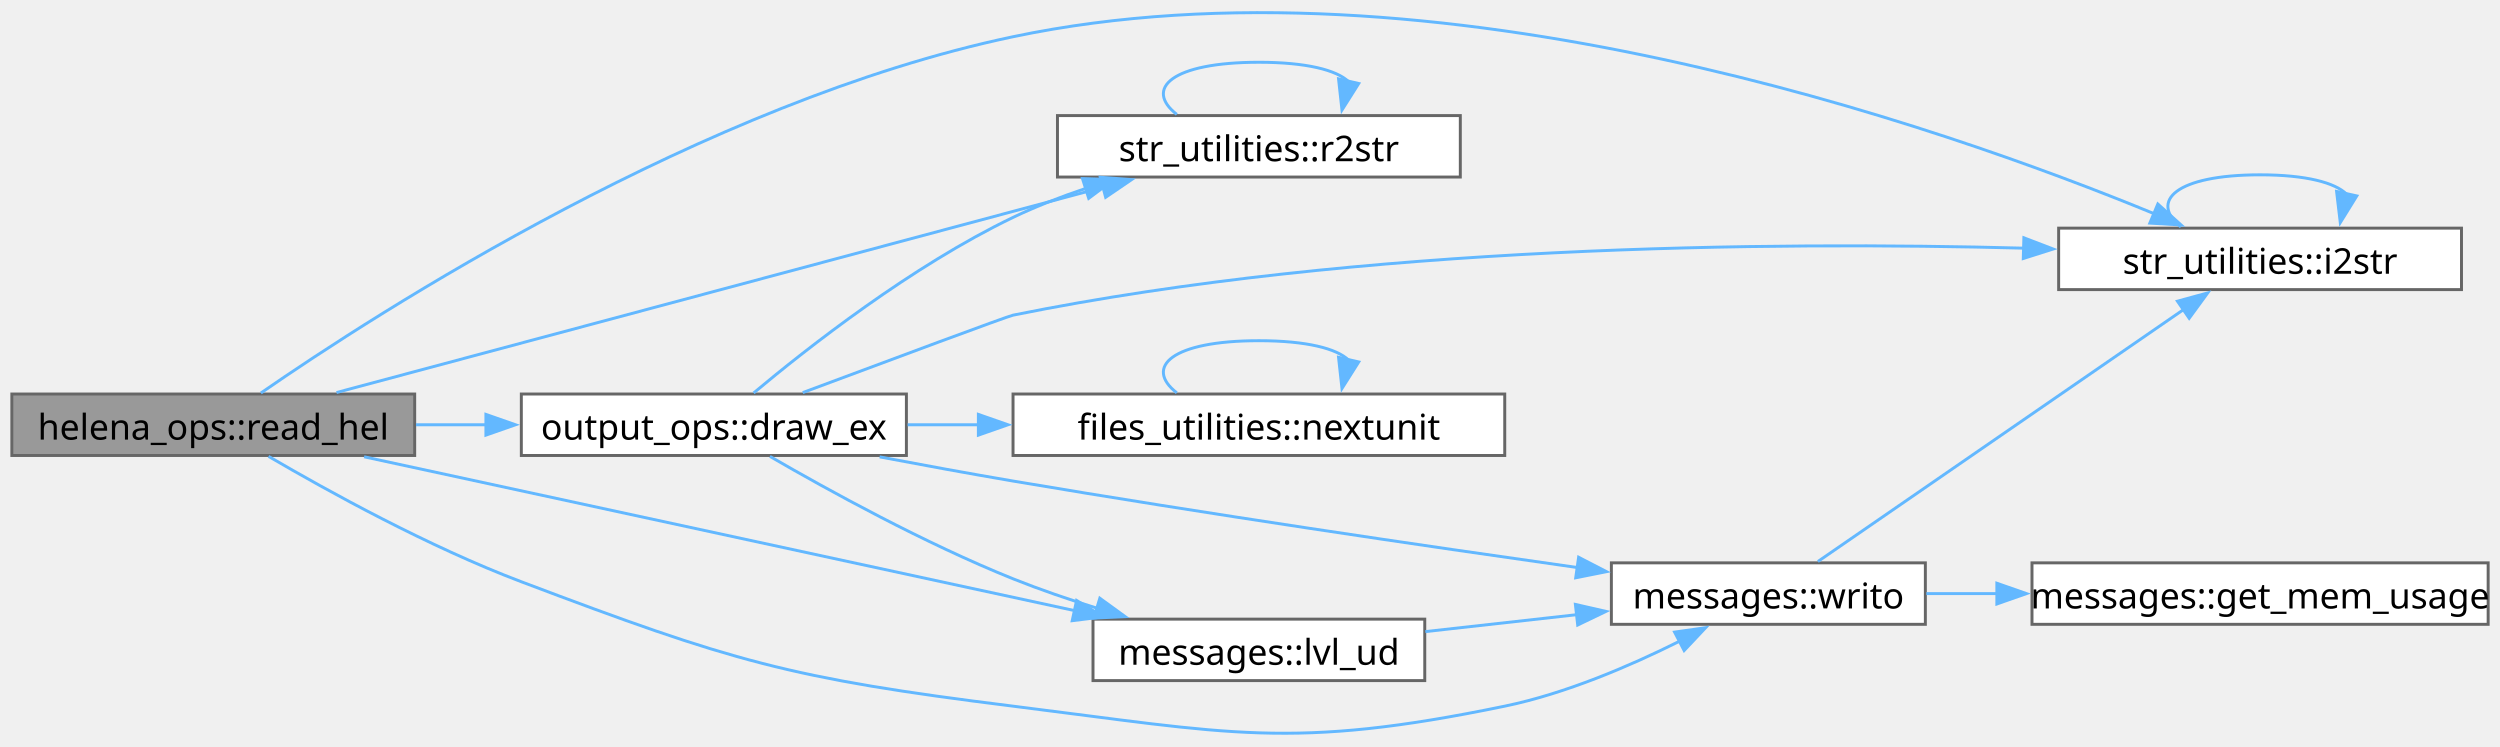
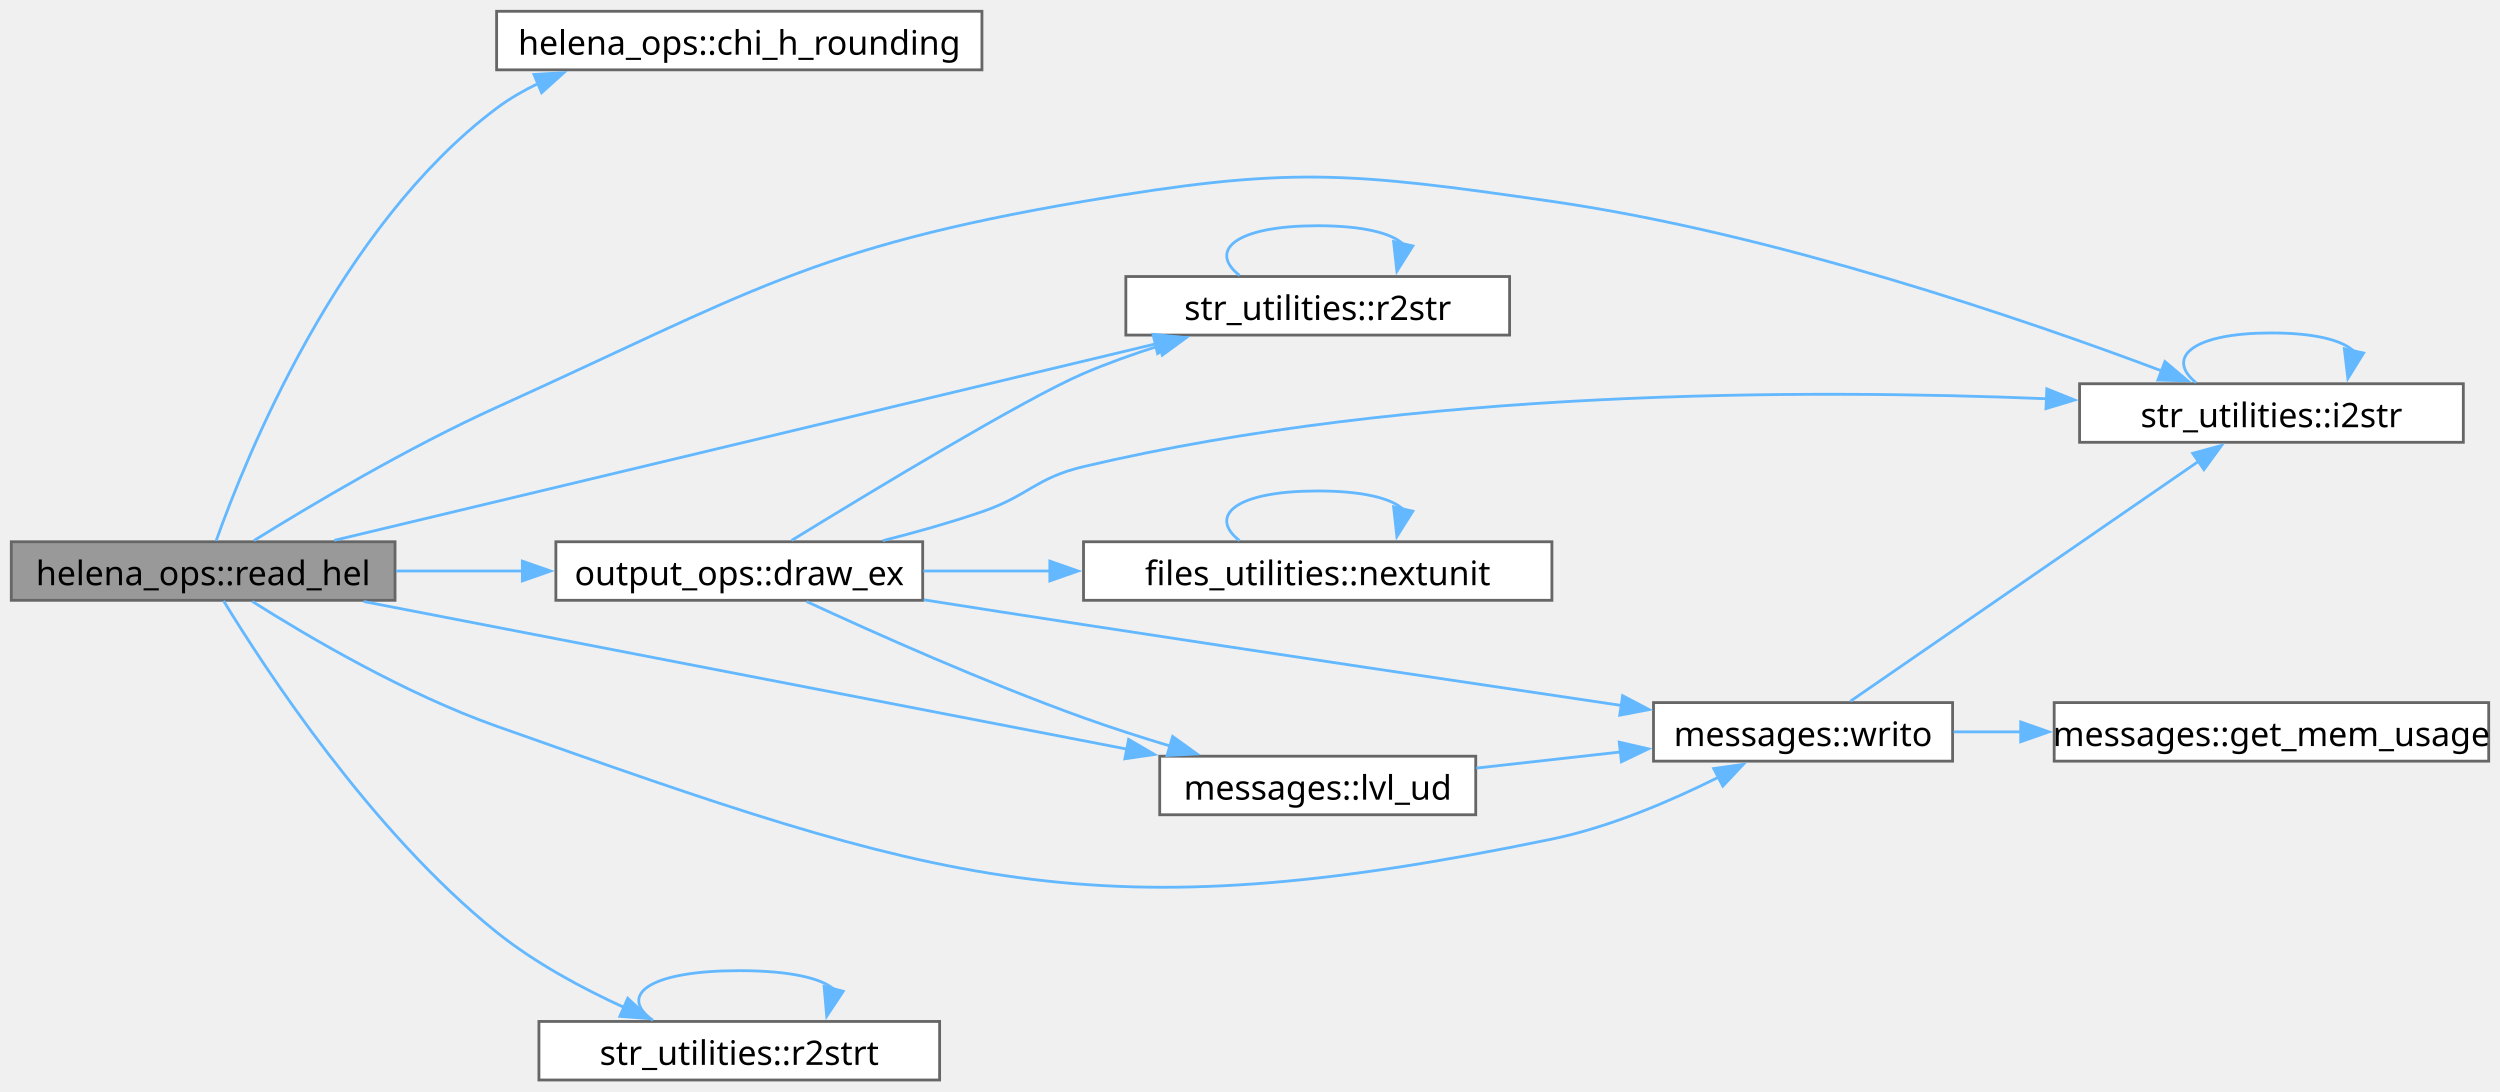
- <svg xmlns="http://www.w3.org/2000/svg" xmlns:xlink="http://www.w3.org/1999/xlink" width="844pt" height="252pt" viewBox="0.00 0.00 844.00 252.00">
-   <g id="graph0" class="graph" transform="scale(1 1) rotate(0) translate(4 247.78)">
+ <svg xmlns="http://www.w3.org/2000/svg" xmlns:xlink="http://www.w3.org/1999/xlink" width="886pt" height="387pt" viewBox="0.00 0.00 886.00 387.00">
+   <g id="graph0" class="graph" transform="scale(1 1) rotate(0) translate(4 382.75)">
    <g id="Node000001" class="node">
      <g id="a_Node000001">
        <a xlink:title="Reads the HELENA equilibrium data.">
-           <polygon fill="#999999" stroke="#666666" points="136,-114.76 0,-114.76 0,-94.01 136,-94.01 136,-114.76" />
-           <text xml:space="preserve" text-anchor="middle" x="68" y="-99.36" font-family="Ubuntu Mono" font-size="12.00">helena_ops::read_hel</text>
+           <polygon fill="#999999" stroke="#666666" points="136,-190.75 0,-190.75 0,-170 136,-170 136,-190.75" />
+           <text xml:space="preserve" text-anchor="middle" x="68" y="-175.35" font-family="Ubuntu Mono" font-size="12.00">helena_ops::read_hel</text>
        </a>
      </g>
    </g>
    <g id="Node000002" class="node">
      <g id="a_Node000002">
-         <a xlink:href="namespaceoutput__ops.html#a50bfbb88cc91805469353c3ff47b3e2e" target="_top" xlink:title="Use external program to draw a plot.">
-           <polygon fill="white" stroke="#666666" points="302,-114.76 172,-114.76 172,-94.01 302,-94.01 302,-114.76" />
-           <text xml:space="preserve" text-anchor="middle" x="237" y="-99.36" font-family="Ubuntu Mono" font-size="12.00">output_ops::draw_ex</text>
+         <a xlink:href="namespacehelena__ops.html#a94c38247cd2a566c0ece79519e191ac9" target="_top" xlink:title="Largest deviation of HELENA's poloidal grid from the uniform grid that HELENA computes.">
+           <polygon fill="white" stroke="#666666" points="344,-378.75 172,-378.75 172,-358 344,-358 344,-378.75" />
+           <text xml:space="preserve" text-anchor="middle" x="258" y="-363.35" font-family="Ubuntu Mono" font-size="12.00">helena_ops::chi_h_rounding</text>
        </a>
      </g>
    </g>
    <g id="edge1_Node000001_Node000002" class="edge">
      <g id="a_edge1_Node000001_Node000002">
        <a xlink:title=" ">
-           <path fill="none" stroke="#63b8ff" d="M136.44,-104.38C144.23,-104.38 152.21,-104.38 160.1,-104.38" />
-           <polygon fill="#63b8ff" stroke="#63b8ff" points="160.04,-107.88 170.04,-104.38 160.04,-100.88 160.04,-107.88" />
+           <path fill="none" stroke="#63b8ff" d="M72.6,-191.09C83.01,-220.39 116.02,-302.47 172,-344.38 176.56,-347.79 181.59,-350.72 186.86,-353.23" />
+           <polygon fill="#63b8ff" stroke="#63b8ff" points="185.24,-356.35 195.82,-356.99 187.95,-349.89 185.24,-356.35" />
        </a>
      </g>
    </g>
    <g id="Node000003" class="node">
      <g id="a_Node000003">
-         <a xlink:href="namespacestr__utilities.html#a0b97e51770725a3e98ed393d26681414" target="_top" xlink:title="Convert an integer to string.">
-           <polygon fill="white" stroke="#666666" points="827,-170.76 691,-170.76 691,-150.01 827,-150.01 827,-170.76" />
-           <text xml:space="preserve" text-anchor="middle" x="759" y="-155.36" font-family="Ubuntu Mono" font-size="12.00">str_utilities::i2str</text>
-         </a>
-       </g>
-     </g>
-     <g id="edge13_Node000001_Node000003" class="edge">
-       <g id="a_edge13_Node000001_Node000003">
-         <a xlink:title=" ">
-           <path fill="none" stroke="#63b8ff" d="M84.08,-115.1C123.45,-142.31 233.54,-213.43 338,-235.38 480.38,-265.31 651.52,-205.16 723.47,-175.54" />
-           <polygon fill="#63b8ff" stroke="#63b8ff" points="724.48,-178.91 732.36,-171.82 721.78,-172.46 724.48,-178.91" />
+         <a xlink:href="namespaceoutput__ops.html#a50bfbb88cc91805469353c3ff47b3e2e" target="_top" xlink:title="Use external program to draw a plot.">
+           <polygon fill="white" stroke="#666666" points="323,-190.75 193,-190.75 193,-170 323,-170 323,-190.75" />
+           <text xml:space="preserve" text-anchor="middle" x="258" y="-175.35" font-family="Ubuntu Mono" font-size="12.00">output_ops::draw_ex</text>
+         </a>
+       </g>
+     </g>
+     <g id="edge2_Node000001_Node000003" class="edge">
+       <g id="a_edge2_Node000001_Node000003">
+         <a xlink:title=" ">
+           <path fill="none" stroke="#63b8ff" d="M136.34,-180.38C150.95,-180.38 166.5,-180.38 181.4,-180.38" />
+           <polygon fill="#63b8ff" stroke="#63b8ff" points="181.13,-183.88 191.13,-180.38 181.13,-176.88 181.13,-183.88" />
        </a>
      </g>
    </g>
    <g id="Node000004" class="node">
      <g id="a_Node000004">
-         <a xlink:href="namespacemessages.html#a6e6bfb084063e4cc91ee86e542043302" target="_top" xlink:title="Increases/decreases lvl of output.">
-           <polygon fill="white" stroke="#666666" points="477,-38.76 365,-38.76 365,-18.01 477,-18.01 477,-38.76" />
-           <text xml:space="preserve" text-anchor="middle" x="421" y="-23.36" font-family="Ubuntu Mono" font-size="12.00">messages::lvl_ud</text>
+         <a xlink:href="namespacestr__utilities.html#a0b97e51770725a3e98ed393d26681414" target="_top" xlink:title="Convert an integer to string.">
+           <polygon fill="white" stroke="#666666" points="869,-246.75 733,-246.75 733,-226 869,-226 869,-246.75" />
+           <text xml:space="preserve" text-anchor="middle" x="801" y="-231.35" font-family="Ubuntu Mono" font-size="12.00">str_utilities::i2str</text>
        </a>
      </g>
    </g>
    <g id="edge14_Node000001_Node000004" class="edge">
      <g id="a_edge14_Node000001_Node000004">
        <a xlink:title=" ">
-           <path fill="none" stroke="#63b8ff" d="M118.92,-93.57C182.12,-79.89 290.94,-56.33 359,-41.59" />
-           <polygon fill="#63b8ff" stroke="#63b8ff" points="359.46,-45.07 368.49,-39.54 357.98,-38.23 359.46,-45.07" />
+           <path fill="none" stroke="#63b8ff" d="M86.01,-191.18C106.05,-203.62 140.59,-224.15 172,-238.38 261.25,-278.79 283.42,-294.92 380,-311.38 452.73,-323.77 472.98,-321.93 546,-311.38 624.74,-299.99 713.07,-269.74 762.06,-251.32" />
+           <polygon fill="#63b8ff" stroke="#63b8ff" points="763.25,-254.61 771.35,-247.78 760.76,-248.07 763.25,-254.61" />
        </a>
      </g>
    </g>
    <g id="Node000005" class="node">
      <g id="a_Node000005">
+         <a xlink:href="namespacemessages.html#a6e6bfb084063e4cc91ee86e542043302" target="_top" xlink:title="Increases/decreases lvl of output.">
+           <polygon fill="white" stroke="#666666" points="519,-114.75 407,-114.75 407,-94 519,-94 519,-114.75" />
+           <text xml:space="preserve" text-anchor="middle" x="463" y="-99.35" font-family="Ubuntu Mono" font-size="12.00">messages::lvl_ud</text>
+         </a>
+       </g>
+     </g>
+     <g id="edge15_Node000001_Node000005" class="edge">
+       <g id="a_edge15_Node000001_Node000005">
+         <a xlink:title=" ">
+           <path fill="none" stroke="#63b8ff" d="M124.89,-169.57C196.29,-155.76 319.7,-131.89 395.75,-117.19" />
+           <polygon fill="#63b8ff" stroke="#63b8ff" points="395.98,-120.71 405.13,-115.37 394.65,-113.83 395.98,-120.71" />
+         </a>
+       </g>
+     </g>
+     <g id="Node000006" class="node">
+       <g id="a_Node000006">
        <a xlink:href="namespacemessages.html#aa4a8d01563e92558e8a0875b075ec54c" target="_top" xlink:title="Write output to file identified by output_i.">
-           <polygon fill="white" stroke="#666666" points="646,-57.76 540,-57.76 540,-37.01 646,-37.01 646,-57.76" />
-           <text xml:space="preserve" text-anchor="middle" x="593" y="-42.36" font-family="Ubuntu Mono" font-size="12.00">messages::writo</text>
-         </a>
-       </g>
-     </g>
-     <g id="edge16_Node000001_Node000005" class="edge">
-       <g id="a_edge16_Node000001_Node000005">
-         <a xlink:title=" ">
-           <path fill="none" stroke="#63b8ff" d="M86.66,-93.71C106.74,-81.97 140.77,-63.19 172,-51.38 243.18,-24.47 262.48,-18.79 338,-9.38 411.21,-0.26 431.75,5.55 504,-9.38 524.59,-13.64 546.29,-22.95 562.98,-31.29" />
-           <polygon fill="#63b8ff" stroke="#63b8ff" points="561.34,-34.38 571.83,-35.87 564.56,-28.16 561.34,-34.38" />
+           <polygon fill="white" stroke="#666666" points="688,-133.75 582,-133.75 582,-113 688,-113 688,-133.75" />
+           <text xml:space="preserve" text-anchor="middle" x="635" y="-118.35" font-family="Ubuntu Mono" font-size="12.00">messages::writo</text>
+         </a>
+       </g>
+     </g>
+     <g id="edge19_Node000001_Node000006" class="edge">
+       <g id="a_edge19_Node000001_Node000006">
+         <a xlink:title=" ">
+           <path fill="none" stroke="#63b8ff" d="M85.41,-169.6C105.16,-157.11 139.7,-136.81 172,-125.38 329.59,-69.59 382.29,-51.54 546,-85.38 566.59,-89.63 588.29,-98.94 604.98,-107.28" />
+           <polygon fill="#63b8ff" stroke="#63b8ff" points="603.34,-110.37 613.83,-111.86 606.56,-104.15 603.34,-110.37" />
+         </a>
+       </g>
+     </g>
+     <g id="Node000009" class="node">
+       <g id="a_Node000009">
+         <a xlink:href="namespacestr__utilities.html#a92ac6c0af1979df094de1caddd28ade0" target="_top" xlink:title="Convert a real (double) to string.">
+           <polygon fill="white" stroke="#666666" points="531,-284.75 395,-284.75 395,-264 531,-264 531,-284.75" />
+           <text xml:space="preserve" text-anchor="middle" x="463" y="-269.35" font-family="Ubuntu Mono" font-size="12.00">str_utilities::r2str</text>
+         </a>
+       </g>
+     </g>
+     <g id="edge16_Node000001_Node000009" class="edge">
+       <g id="a_edge16_Node000001_Node000009">
+         <a xlink:title=" ">
+           <path fill="none" stroke="#63b8ff" d="M114.47,-191.25C186.59,-208.5 327.06,-242.1 405.53,-260.87" />
+           <polygon fill="#63b8ff" stroke="#63b8ff" points="404.63,-264.25 415.17,-263.17 406.26,-257.44 404.63,-264.25" />
+         </a>
+       </g>
+     </g>
+     <g id="Node000010" class="node">
+       <g id="a_Node000010">
+         <a xlink:href="namespacestr__utilities.html#ac778d706b2e021672618939ab58fdd32" target="_top" xlink:title="Convert a real (double) to string.">
+           <polygon fill="white" stroke="#666666" points="329,-20.75 187,-20.75 187,0 329,0 329,-20.75" />
+           <text xml:space="preserve" text-anchor="middle" x="258" y="-5.35" font-family="Ubuntu Mono" font-size="12.00">str_utilities::r2strt</text>
+         </a>
+       </g>
+     </g>
+     <g id="edge17_Node000001_Node000010" class="edge">
+       <g id="a_edge17_Node000001_Node000010">
+         <a xlink:title=" ">
+           <path fill="none" stroke="#63b8ff" d="M75.24,-169.8C89.67,-146.12 127.5,-88.07 172,-52.38 185.56,-41.5 202.4,-32.44 217.51,-25.56" />
+           <polygon fill="#63b8ff" stroke="#63b8ff" points="218.47,-28.96 226.24,-21.76 215.67,-22.55 218.47,-28.96" />
+         </a>
+       </g>
+     </g>
+     <g id="edge3_Node000003_Node000004" class="edge">
+       <g id="a_edge3_Node000003_Node000004">
+         <a xlink:title=" ">
+           <path fill="none" stroke="#63b8ff" d="M308.87,-191.14C320.51,-194.08 332.78,-197.53 344,-201.38 360.56,-207.05 362.96,-213.35 380,-217.38 496.48,-244.86 636.04,-244.93 721.34,-241.43" />
+           <polygon fill="#63b8ff" stroke="#63b8ff" points="721.4,-244.93 731.24,-240.99 721.1,-237.94 721.4,-244.93" />
+         </a>
+       </g>
+     </g>
+     <g id="edge5_Node000003_Node000005" class="edge">
+       <g id="a_edge5_Node000003_Node000005">
+         <a xlink:title=" ">
+           <path fill="none" stroke="#63b8ff" d="M281.86,-169.56C305.95,-158.41 345.15,-140.91 380,-128.38 389.84,-124.84 400.48,-121.42 410.73,-118.34" />
+           <polygon fill="#63b8ff" stroke="#63b8ff" points="411.59,-121.74 420.2,-115.56 409.61,-115.02 411.59,-121.74" />
+         </a>
+       </g>
+     </g>
+     <g id="edge13_Node000003_Node000006" class="edge">
+       <g id="a_edge13_Node000003_Node000006">
+         <a xlink:title=" ">
+           <path fill="none" stroke="#63b8ff" d="M323.35,-170.18C341.65,-167.31 361.61,-164.19 380,-161.38 444.94,-151.42 519.28,-140.33 570.68,-132.72" />
+           <polygon fill="#63b8ff" stroke="#63b8ff" points="571.06,-136.2 580.43,-131.27 570.03,-129.28 571.06,-136.2" />
        </a>
      </g>
    </g>
    <g id="Node000008" class="node">
      <g id="a_Node000008">
-         <a xlink:href="namespacestr__utilities.html#a92ac6c0af1979df094de1caddd28ade0" target="_top" xlink:title="Convert a real (double) to string.">
-           <polygon fill="white" stroke="#666666" points="489,-208.76 353,-208.76 353,-188.01 489,-188.01 489,-208.76" />
-           <text xml:space="preserve" text-anchor="middle" x="421" y="-193.36" font-family="Ubuntu Mono" font-size="12.00">str_utilities::r2str</text>
-         </a>
-       </g>
-     </g>
-     <g id="edge15_Node000001_Node000008" class="edge">
-       <g id="a_edge15_Node000001_Node000008">
-         <a xlink:title=" ">
-           <path fill="none" stroke="#63b8ff" d="M109.61,-115.26C173.76,-132.44 298.45,-165.83 368.7,-184.64" />
-           <polygon fill="#63b8ff" stroke="#63b8ff" points="367.46,-187.94 378.03,-187.14 369.27,-181.17 367.46,-187.94" />
-         </a>
-       </g>
-     </g>
-     <g id="edge2_Node000002_Node000003" class="edge">
-       <g id="a_edge2_Node000002_Node000003">
-         <a xlink:title=" ">
-           <path fill="none" stroke="#63b8ff" d="M267.01,-115.24C295.87,-126.02 336.15,-141.01 338,-141.38 455.13,-165.1 594.23,-166.25 679.29,-164" />
-           <polygon fill="#63b8ff" stroke="#63b8ff" points="679.26,-167.5 689.15,-163.71 679.06,-160.51 679.26,-167.5" />
-         </a>
-       </g>
-     </g>
-     <g id="edge4_Node000002_Node000004" class="edge">
-       <g id="a_edge4_Node000002_Node000004">
-         <a xlink:title=" ">
-           <path fill="none" stroke="#63b8ff" d="M255.93,-93.7C275.56,-82.32 308.22,-64.35 338,-52.38 347.1,-48.73 356.97,-45.36 366.6,-42.37" />
-           <polygon fill="#63b8ff" stroke="#63b8ff" points="367.3,-45.82 375.88,-39.6 365.29,-39.11 367.3,-45.82" />
-         </a>
-       </g>
-     </g>
-     <g id="edge12_Node000002_Node000005" class="edge">
-       <g id="a_edge12_Node000002_Node000005">
-         <a xlink:title=" ">
-           <path fill="none" stroke="#63b8ff" d="M292.95,-93.54C307.57,-90.77 323.37,-87.87 338,-85.38 402.78,-74.39 477.14,-63.46 528.59,-56.17" />
-           <polygon fill="#63b8ff" stroke="#63b8ff" points="528.94,-59.65 538.35,-54.79 527.96,-52.72 528.94,-59.65" />
+         <a xlink:href="namespacefiles__utilities.html#ac6066df405564ba2f5e3c4bba726c1f8" target="_top" xlink:title="Search for available new unit.">
+           <polygon fill="white" stroke="#666666" points="546,-190.75 380,-190.75 380,-170 546,-170 546,-190.75" />
+           <text xml:space="preserve" text-anchor="middle" x="463" y="-175.35" font-family="Ubuntu Mono" font-size="12.00">files_utilities::nextunit</text>
+         </a>
+       </g>
+     </g>
+     <g id="edge9_Node000003_Node000008" class="edge">
+       <g id="a_edge9_Node000003_Node000008">
+         <a xlink:title=" ">
+           <path fill="none" stroke="#63b8ff" d="M323.23,-180.38C337.62,-180.38 353.18,-180.38 368.49,-180.38" />
+           <polygon fill="#63b8ff" stroke="#63b8ff" points="368.06,-183.88 378.06,-180.38 368.06,-176.88 368.06,-183.88" />
+         </a>
+       </g>
+     </g>
+     <g id="edge11_Node000003_Node000009" class="edge">
+       <g id="a_edge11_Node000003_Node000009">
+         <a xlink:title=" ">
+           <path fill="none" stroke="#63b8ff" d="M276.54,-191.22C304.78,-208.56 359.25,-241.49 380,-250.38 388.53,-254.03 397.79,-257.33 406.91,-260.23" />
+           <polygon fill="#63b8ff" stroke="#63b8ff" points="405.88,-263.58 416.46,-263.13 407.91,-256.88 405.88,-263.58" />
+         </a>
+       </g>
+     </g>
+     <g id="edge4_Node000004_Node000004" class="edge">
+       <g id="a_edge4_Node000004_Node000004">
+         <a xlink:title=" ">
+           <path fill="none" stroke="#63b8ff" d="M774.25,-247.15C763.55,-255.81 772.47,-264.75 801,-264.75 816.6,-264.75 826.34,-262.08 830.21,-258.24" />
+           <polygon fill="#63b8ff" stroke="#63b8ff" points="833.66,-257.63 828.08,-248.62 826.83,-259.15 833.66,-257.63" />
+         </a>
+       </g>
+     </g>
+     <g id="edge6_Node000005_Node000006" class="edge">
+       <g id="a_edge6_Node000005_Node000006">
+         <a xlink:title=" ">
+           <path fill="none" stroke="#63b8ff" d="M519.19,-110.54C535.5,-112.37 553.48,-114.38 570.28,-116.25" />
+           <polygon fill="#63b8ff" stroke="#63b8ff" points="569.85,-119.73 580.18,-117.36 570.63,-112.77 569.85,-119.73" />
+         </a>
+       </g>
+     </g>
+     <g id="edge8_Node000006_Node000004" class="edge">
+       <g id="a_edge8_Node000006_Node000004">
+         <a xlink:title=" ">
+           <path fill="none" stroke="#63b8ff" d="M651.73,-134.21C680.33,-153.92 741.07,-195.77 775.27,-219.33" />
+           <polygon fill="#63b8ff" stroke="#63b8ff" points="773.1,-222.09 783.32,-224.88 777.07,-216.32 773.1,-222.09" />
        </a>
      </g>
    </g>
    <g id="Node000007" class="node">
      <g id="a_Node000007">
-         <a xlink:href="namespacefiles__utilities.html#ac6066df405564ba2f5e3c4bba726c1f8" target="_top" xlink:title="Search for available new unit.">
-           <polygon fill="white" stroke="#666666" points="504,-114.76 338,-114.76 338,-94.01 504,-94.01 504,-114.76" />
-           <text xml:space="preserve" text-anchor="middle" x="421" y="-99.36" font-family="Ubuntu Mono" font-size="12.00">files_utilities::nextunit</text>
-         </a>
-       </g>
-     </g>
-     <g id="edge8_Node000002_Node000007" class="edge">
-       <g id="a_edge8_Node000002_Node000007">
-         <a xlink:title=" ">
-           <path fill="none" stroke="#63b8ff" d="M302.42,-104.38C310.21,-104.38 318.28,-104.38 326.37,-104.38" />
-           <polygon fill="#63b8ff" stroke="#63b8ff" points="326.3,-107.88 336.3,-104.38 326.3,-100.88 326.3,-107.88" />
-         </a>
-       </g>
-     </g>
-     <g id="edge10_Node000002_Node000008" class="edge">
-       <g id="a_edge10_Node000002_Node000008">
-         <a xlink:title=" ">
-           <path fill="none" stroke="#63b8ff" d="M250.42,-115.11C268.54,-130.28 303.81,-157.96 338,-174.38 345.72,-178.09 354.12,-181.34 362.51,-184.16" />
-           <polygon fill="#63b8ff" stroke="#63b8ff" points="361.44,-187.49 372.03,-187.16 363.55,-180.82 361.44,-187.49" />
-         </a>
-       </g>
-     </g>
-     <g id="edge3_Node000003_Node000003" class="edge">
-       <g id="a_edge3_Node000003_Node000003">
-         <a xlink:title=" ">
-           <path fill="none" stroke="#63b8ff" d="M732.25,-171.15C721.55,-179.82 730.47,-188.76 759,-188.76 774.6,-188.76 784.34,-186.08 788.21,-182.24" />
-           <polygon fill="#63b8ff" stroke="#63b8ff" points="791.66,-181.64 786.08,-172.63 784.83,-183.15 791.66,-181.64" />
-         </a>
-       </g>
-     </g>
-     <g id="edge5_Node000004_Node000005" class="edge">
-       <g id="a_edge5_Node000004_Node000005">
-         <a xlink:title=" ">
-           <path fill="none" stroke="#63b8ff" d="M477.19,-34.55C493.5,-36.37 511.48,-38.38 528.28,-40.26" />
-           <polygon fill="#63b8ff" stroke="#63b8ff" points="527.85,-43.73 538.18,-41.37 528.63,-36.78 527.85,-43.73" />
-         </a>
-       </g>
-     </g>
-     <g id="edge7_Node000005_Node000003" class="edge">
-       <g id="a_edge7_Node000005_Node000003">
-         <a xlink:title=" ">
-           <path fill="none" stroke="#63b8ff" d="M609.73,-58.22C638.33,-77.93 699.07,-119.78 733.27,-143.34" />
-           <polygon fill="#63b8ff" stroke="#63b8ff" points="731.1,-146.1 741.32,-148.89 735.07,-140.33 731.1,-146.1" />
-         </a>
-       </g>
-     </g>
-     <g id="Node000006" class="node">
-       <g id="a_Node000006">
        <a xlink:href="namespacemessages.html#a82dddaab795b78b3d39e1ff1aab2f665" target="_top" xlink:title="Returns the memory usage in kilobytes.">
-           <polygon fill="white" stroke="#666666" points="836,-57.76 682,-57.76 682,-37.01 836,-37.01 836,-57.76" />
-           <text xml:space="preserve" text-anchor="middle" x="759" y="-42.36" font-family="Ubuntu Mono" font-size="12.00">messages::get_mem_usage</text>
-         </a>
-       </g>
-     </g>
-     <g id="edge6_Node000005_Node000006" class="edge">
-       <g id="a_edge6_Node000005_Node000006">
-         <a xlink:title=" ">
-           <path fill="none" stroke="#63b8ff" d="M646.34,-47.38C653.99,-47.38 662.03,-47.38 670.15,-47.38" />
-           <polygon fill="#63b8ff" stroke="#63b8ff" points="670.14,-50.88 680.14,-47.38 670.14,-43.88 670.14,-50.88" />
-         </a>
-       </g>
-     </g>
-     <g id="edge9_Node000007_Node000007" class="edge">
-       <g id="a_edge9_Node000007_Node000007">
-         <a xlink:title=" ">
-           <path fill="none" stroke="#63b8ff" d="M393.29,-115.15C382.2,-123.82 391.44,-132.76 421,-132.76 437.17,-132.76 447.26,-130.08 451.27,-126.24" />
-           <polygon fill="#63b8ff" stroke="#63b8ff" points="454.71,-125.59 449.05,-116.63 447.89,-127.16 454.71,-125.59" />
-         </a>
-       </g>
-     </g>
-     <g id="edge11_Node000008_Node000008" class="edge">
-       <g id="a_edge11_Node000008_Node000008">
-         <a xlink:title=" ">
-           <path fill="none" stroke="#63b8ff" d="M393.29,-209.15C382.2,-217.82 391.44,-226.76 421,-226.76 437.17,-226.76 447.26,-224.08 451.27,-220.24" />
-           <polygon fill="#63b8ff" stroke="#63b8ff" points="454.71,-219.59 449.05,-210.63 447.89,-221.16 454.71,-219.59" />
+           <polygon fill="white" stroke="#666666" points="878,-133.75 724,-133.75 724,-113 878,-113 878,-133.75" />
+           <text xml:space="preserve" text-anchor="middle" x="801" y="-118.35" font-family="Ubuntu Mono" font-size="12.00">messages::get_mem_usage</text>
+         </a>
+       </g>
+     </g>
+     <g id="edge7_Node000006_Node000007" class="edge">
+       <g id="a_edge7_Node000006_Node000007">
+         <a xlink:title=" ">
+           <path fill="none" stroke="#63b8ff" d="M688.34,-123.38C695.99,-123.38 704.03,-123.38 712.15,-123.38" />
+           <polygon fill="#63b8ff" stroke="#63b8ff" points="712.14,-126.88 722.14,-123.38 712.14,-119.88 712.14,-126.88" />
+         </a>
+       </g>
+     </g>
+     <g id="edge10_Node000008_Node000008" class="edge">
+       <g id="a_edge10_Node000008_Node000008">
+         <a xlink:title=" ">
+           <path fill="none" stroke="#63b8ff" d="M435.29,-191.15C424.2,-199.81 433.44,-208.75 463,-208.75 479.17,-208.75 489.26,-206.08 493.27,-202.24" />
+           <polygon fill="#63b8ff" stroke="#63b8ff" points="496.71,-201.58 491.05,-192.62 489.89,-203.15 496.71,-201.58" />
+         </a>
+       </g>
+     </g>
+     <g id="edge12_Node000009_Node000009" class="edge">
+       <g id="a_edge12_Node000009_Node000009">
+         <a xlink:title=" ">
+           <path fill="none" stroke="#63b8ff" d="M435.29,-285.15C424.2,-293.81 433.44,-302.75 463,-302.75 479.17,-302.75 489.26,-300.08 493.27,-296.24" />
+           <polygon fill="#63b8ff" stroke="#63b8ff" points="496.71,-295.58 491.05,-286.62 489.89,-297.15 496.71,-295.58" />
+         </a>
+       </g>
+     </g>
+     <g id="edge18_Node000010_Node000010" class="edge">
+       <g id="a_edge18_Node000010_Node000010">
+         <a xlink:title=" ">
+           <path fill="none" stroke="#63b8ff" d="M227.38,-21.15C215.14,-29.81 225.34,-38.75 258,-38.75 275.86,-38.75 287,-36.08 291.43,-32.24" />
+           <polygon fill="#63b8ff" stroke="#63b8ff" points="294.84,-31.44 288.99,-22.61 288.06,-33.17 294.84,-31.44" />
        </a>
      </g>
    </g>
  </g>
</svg>
